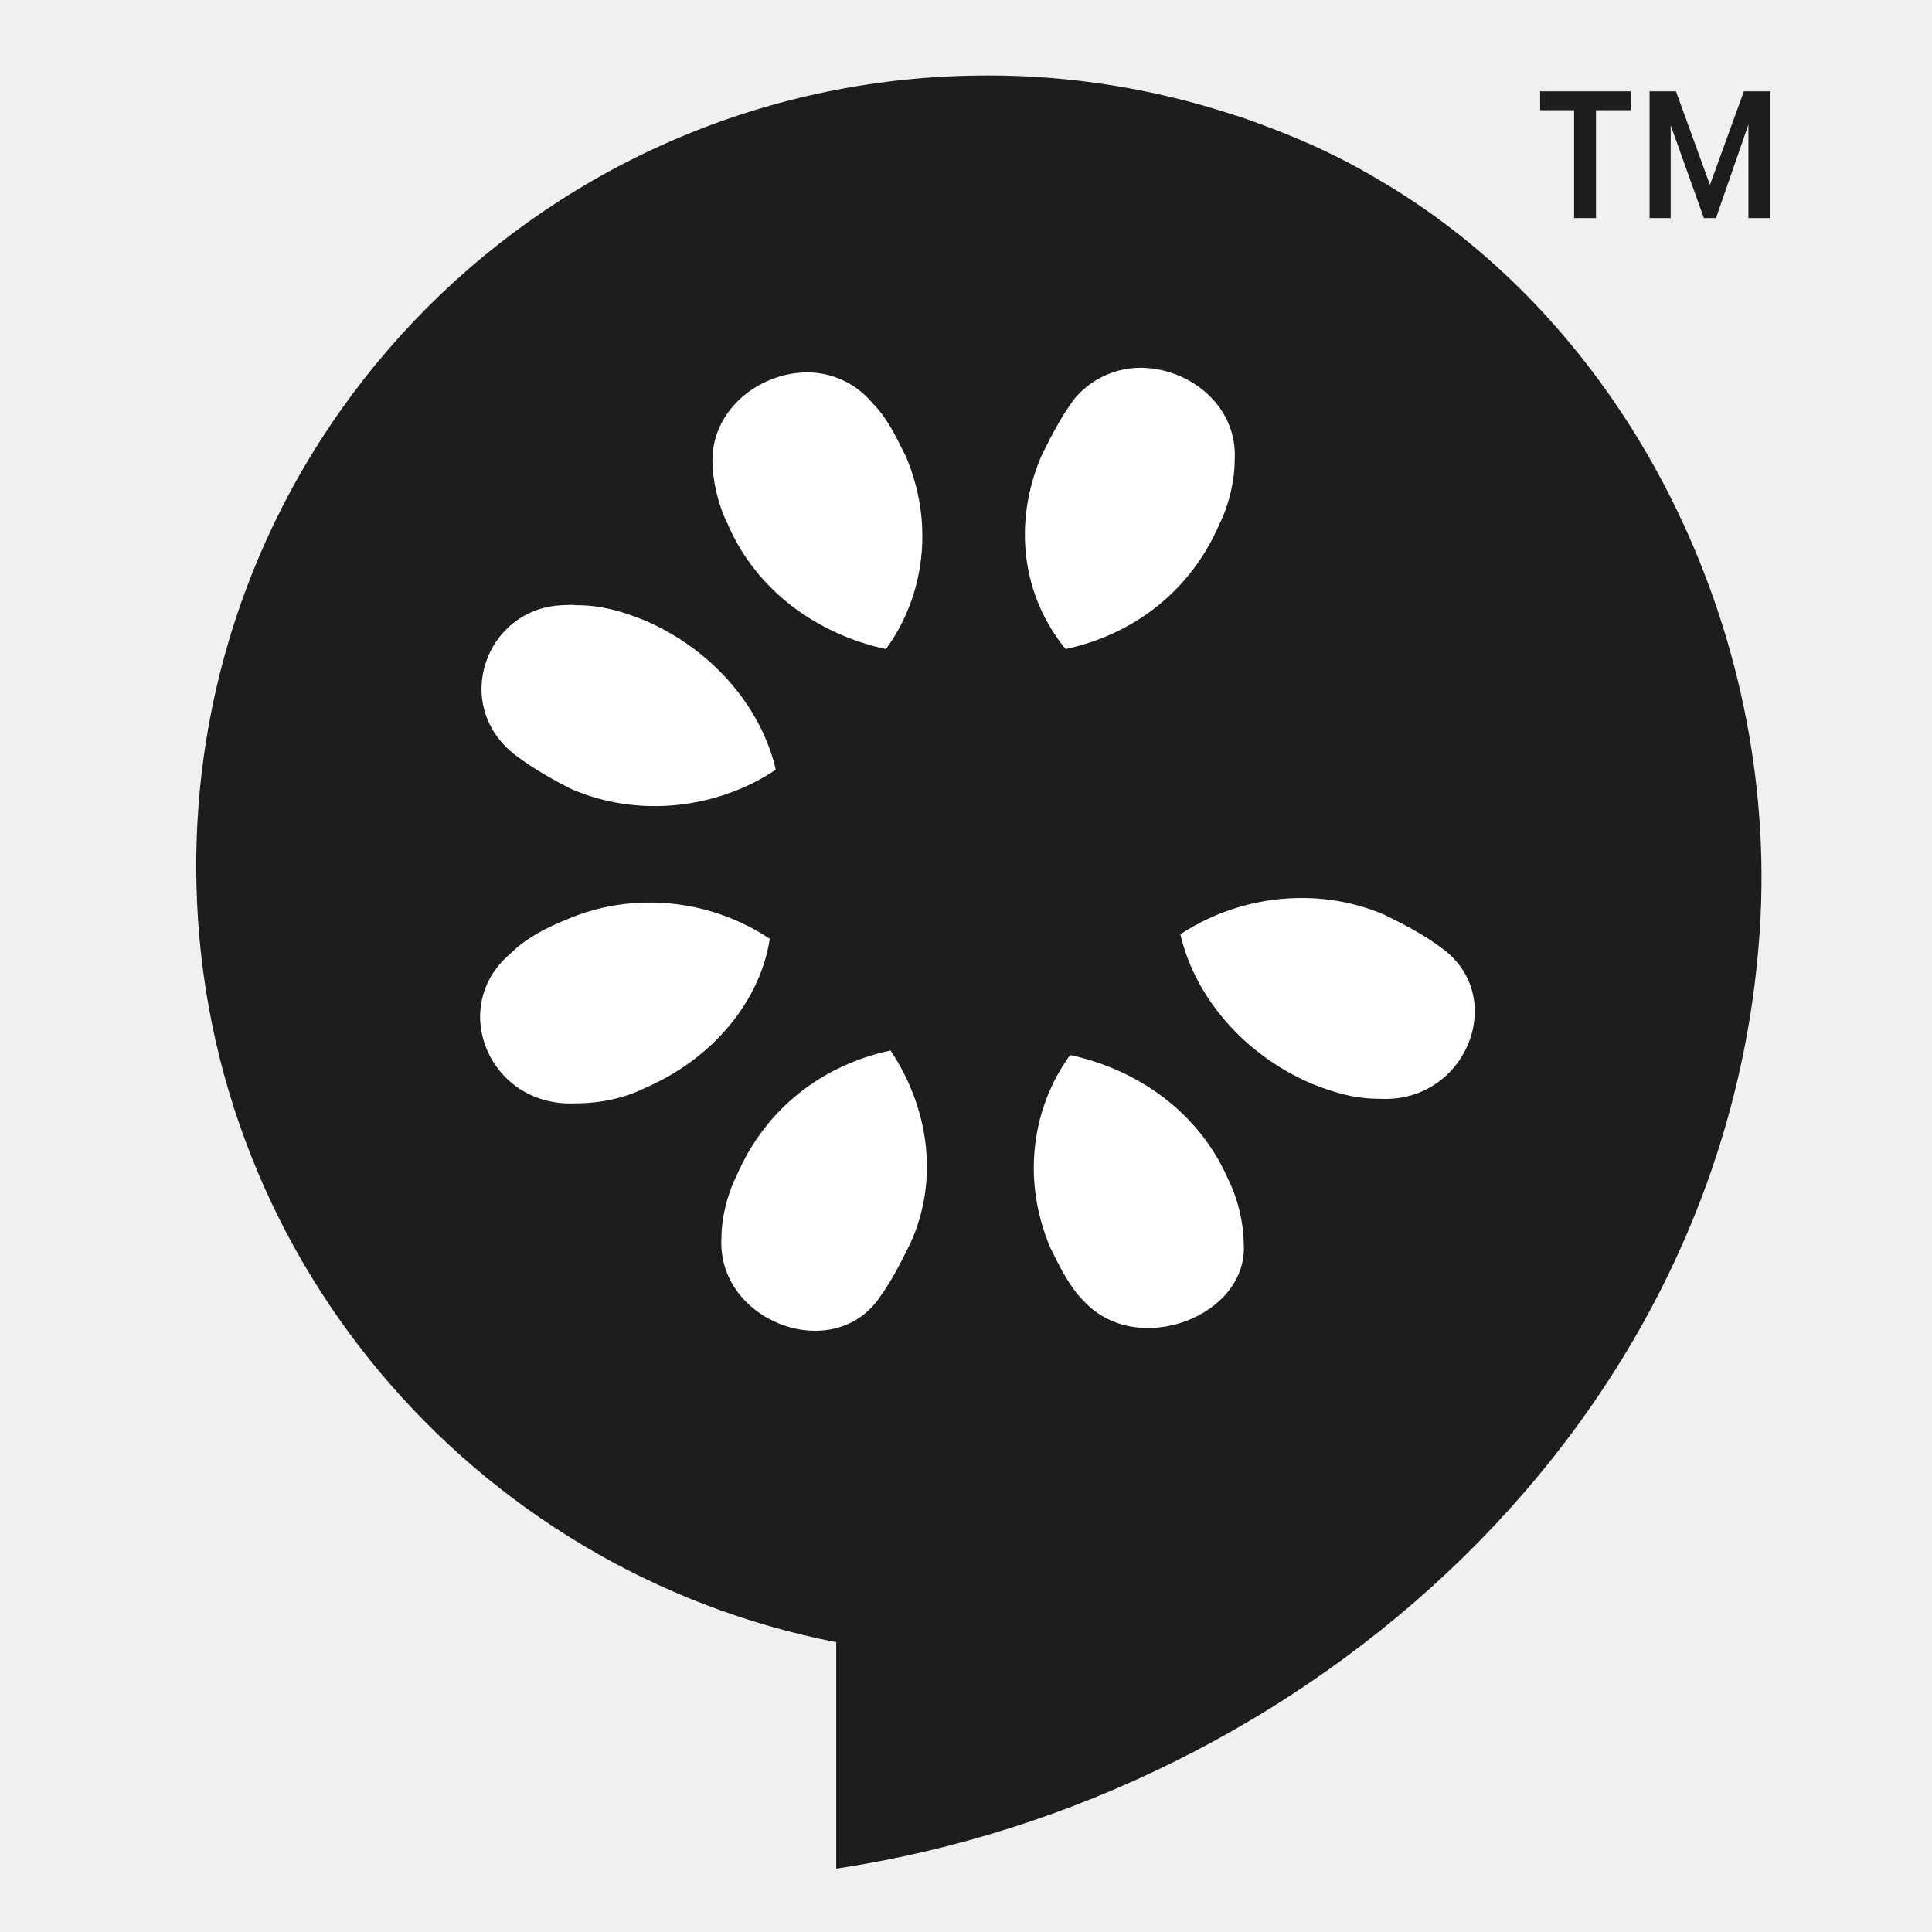
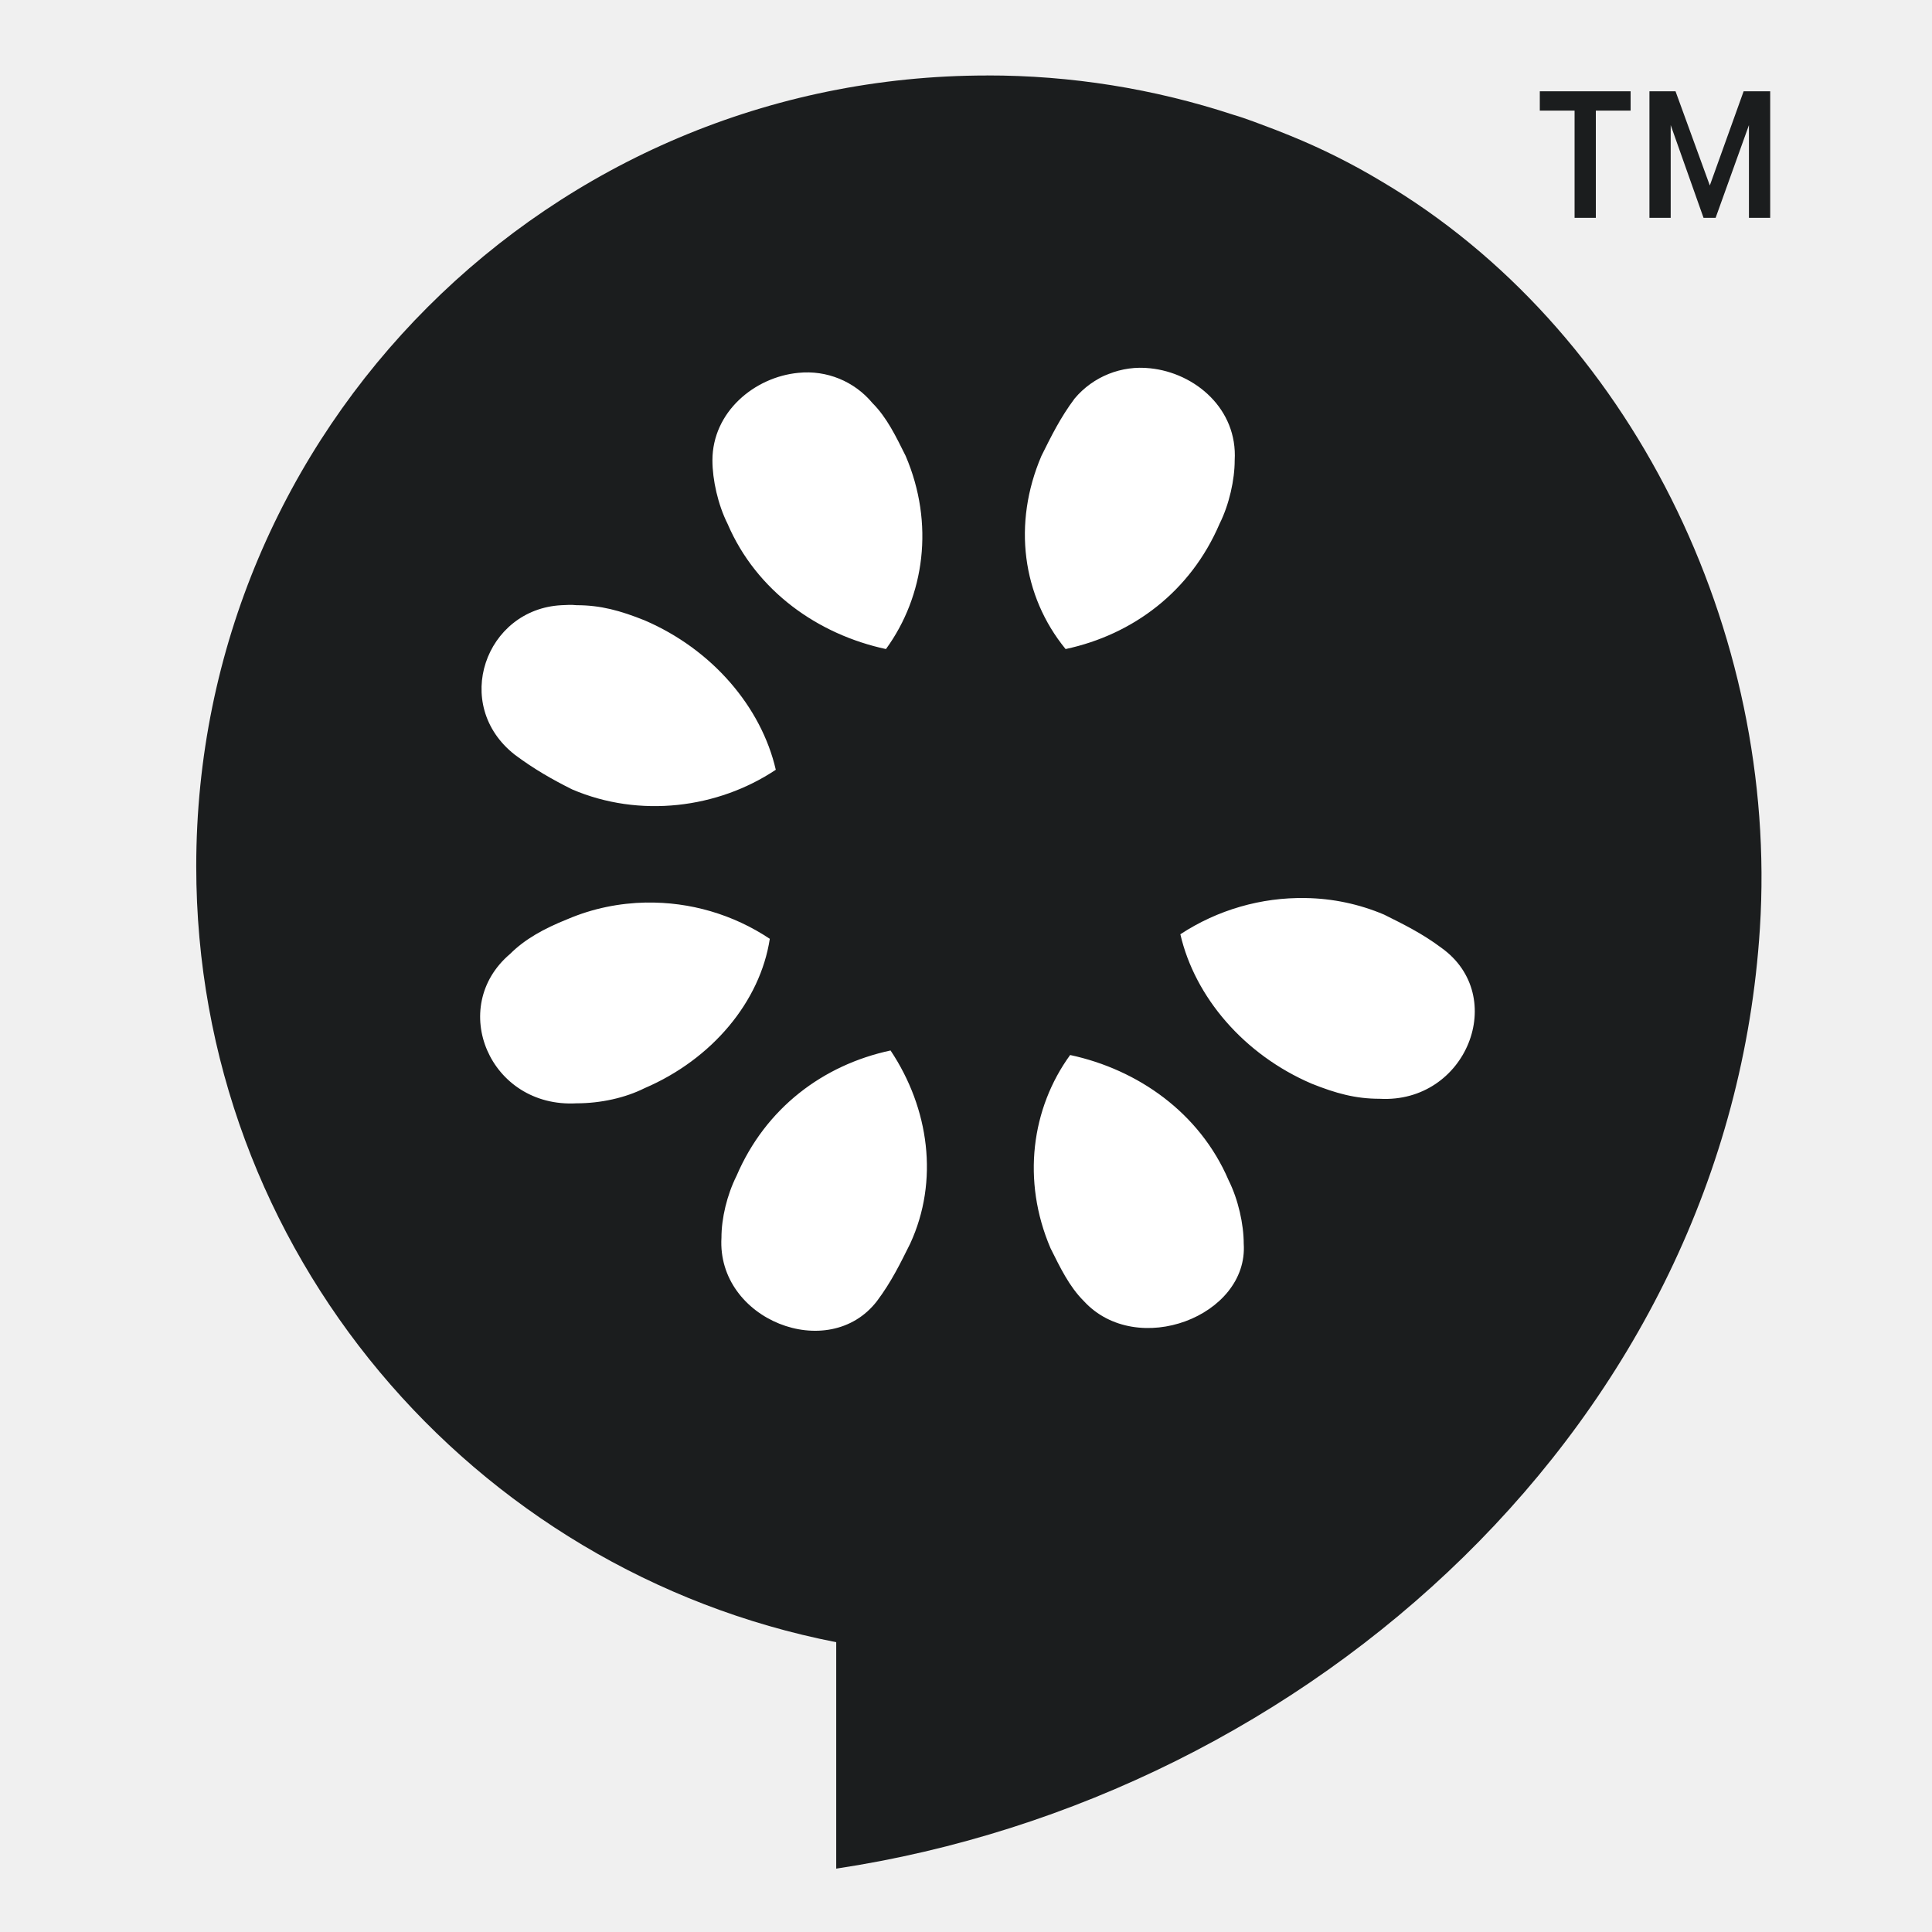
<svg xmlns="http://www.w3.org/2000/svg" width="40" height="40" viewBox="0 0 40 40">
  <g fill="none" fill-rule="evenodd">
    <path d="M0 0h40v40H0z" />
    <path d="M20.438 1.563c-9.052 0-16.375 7.323-16.375 16.375 0 7.968 5.712 14.589 13.25 16.062v4.688c9.8-1.478 18.477-9.257 19.124-19.47.39-6.146-2.674-12.421-7.843-15.468a13.62 13.62 0 0 0-1.875-.938l-.313-.125c-.287-.106-.577-.225-.875-.312a16.246 16.246 0 0 0-5.093-.813v.001z" fill="#1b1d1e" />
    <path d="M23.813 7.625a1.787 1.787 0 0 0-1.563.625c-.3.4-.488.787-.688 1.188-.6 1.4-.4 2.9.5 4 1.4-.3 2.588-1.194 3.188-2.594.2-.4.313-.913.313-1.313.062-1.062-.817-1.81-1.75-1.906zm-7.282.094c-.913.087-1.781.812-1.781 1.812 0 .4.113.913.313 1.313.6 1.4 1.88 2.293 3.28 2.594.8-1.1 1.007-2.6.407-4-.2-.4-.387-.794-.688-1.094a1.757 1.757 0 0 0-1.53-.625h-.001zm-4.906 4.811c-1.577.081-2.281 2.063-.969 3.094.4.3.788.519 1.188.719 1.4.6 3.019.394 4.218-.406-.3-1.3-1.318-2.494-2.718-3.094-.5-.2-.906-.313-1.406-.313-.113-.012-.208-.005-.313 0zm15.406 6.063a4.574 4.574 0 0 0-2.593.75c.3 1.3 1.318 2.493 2.718 3.093.5.2.907.313 1.407.313 1.8.1 2.68-2.125 1.28-3.125-.4-.3-.787-.488-1.187-.688a4.32 4.32 0 0 0-1.625-.343zm-13.656.093c-.55.011-1.1.12-1.625.344-.5.2-.888.419-1.188.719-1.3 1.1-.425 3.194 1.375 3.094.5 0 1.007-.113 1.407-.313 1.4-.6 2.394-1.793 2.594-3.093a4.475 4.475 0 0 0-2.563-.75v-.001zm5.063 3.063c-1.4.3-2.588 1.194-3.188 2.594-.2.4-.313.881-.313 1.281-.1 1.7 2.22 2.613 3.22 1.313.3-.4.487-.788.687-1.188.6-1.3.394-2.8-.406-4zm3.718.094c-.8 1.1-1.006 2.6-.406 4 .2.4.387.793.688 1.093 1.1 1.2 3.412.313 3.312-1.187 0-.4-.113-.913-.313-1.313-.6-1.4-1.88-2.293-3.28-2.593h-.001z" fill="#FFF" />
-     <text fill="#1b1d1e" font-family="Roboto" font-size="10">
-       <tspan x="31.373" y="9">™</tspan>
-     </text>
+     <path fill="#1b1d1e" d="M36.21 2.59l-.69 1.92h-.25l-.68-1.92v1.92h-.44V1.89h.54l.71 1.95.7-1.95h.55v2.62h-.44V2.59m-2.45-.3h-.72v2.22h-.44V2.29h-.72v-.4h1.88v.4z">
+         </path>
  </g>
</svg>
